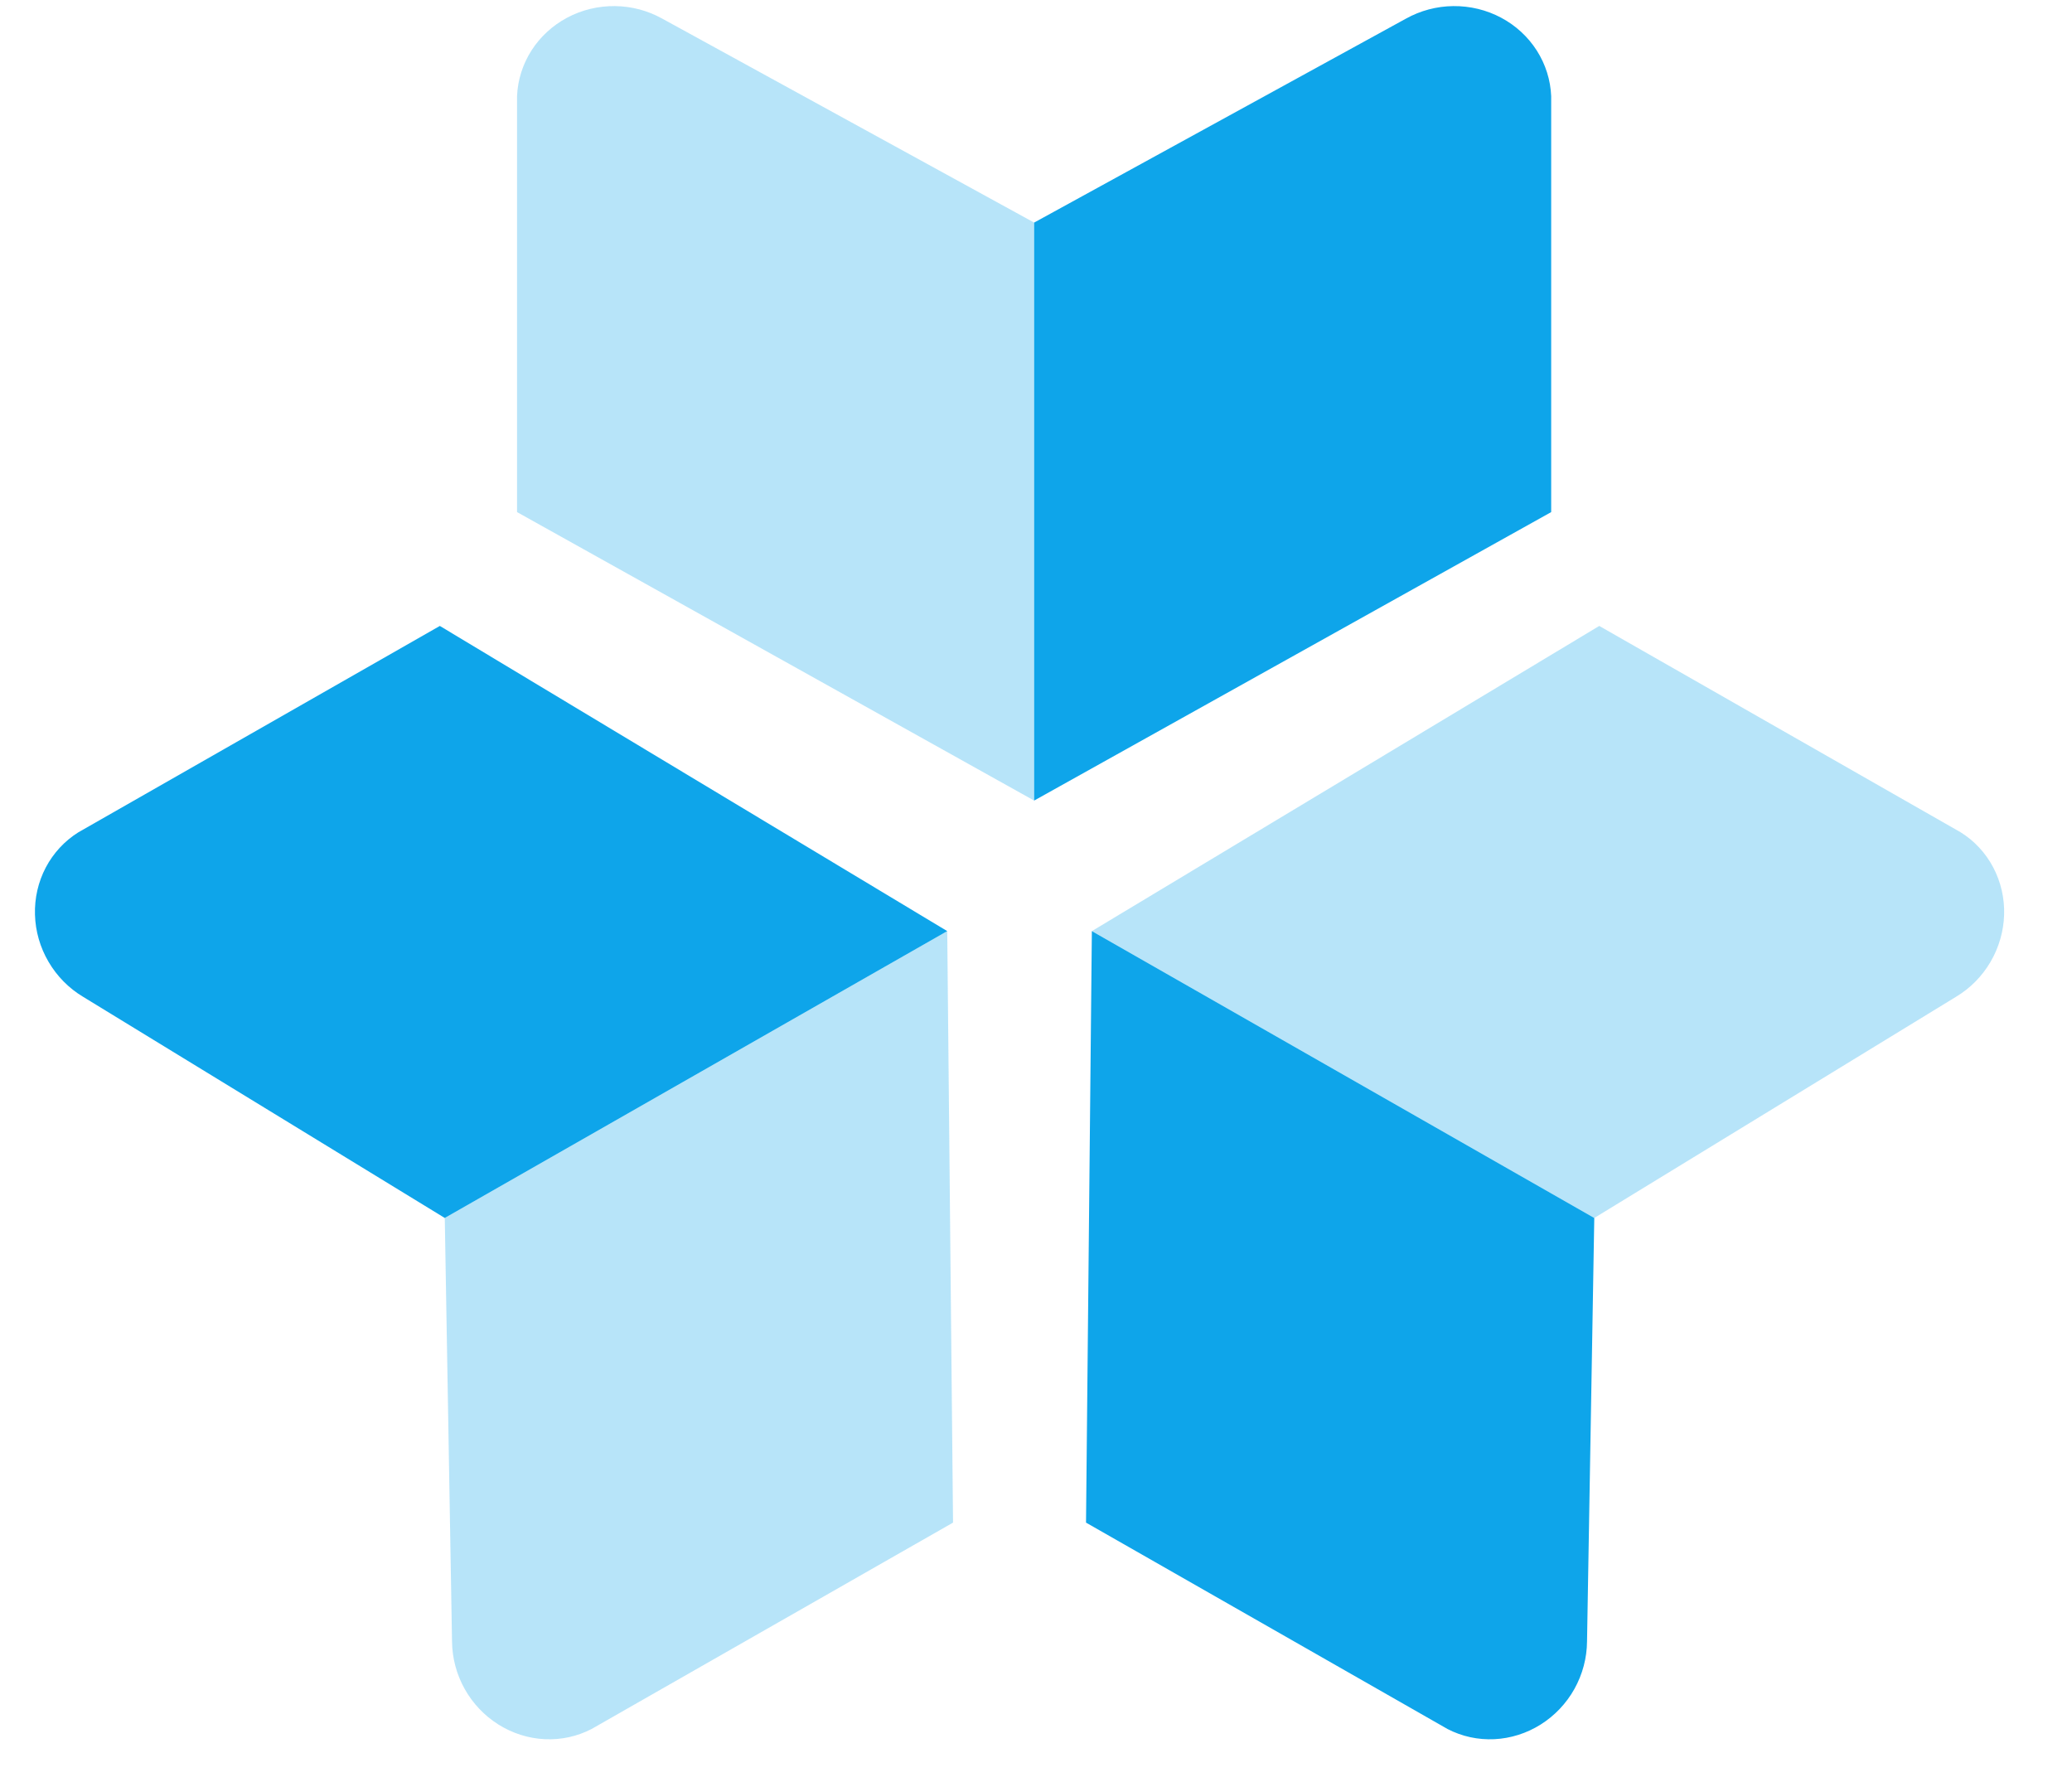
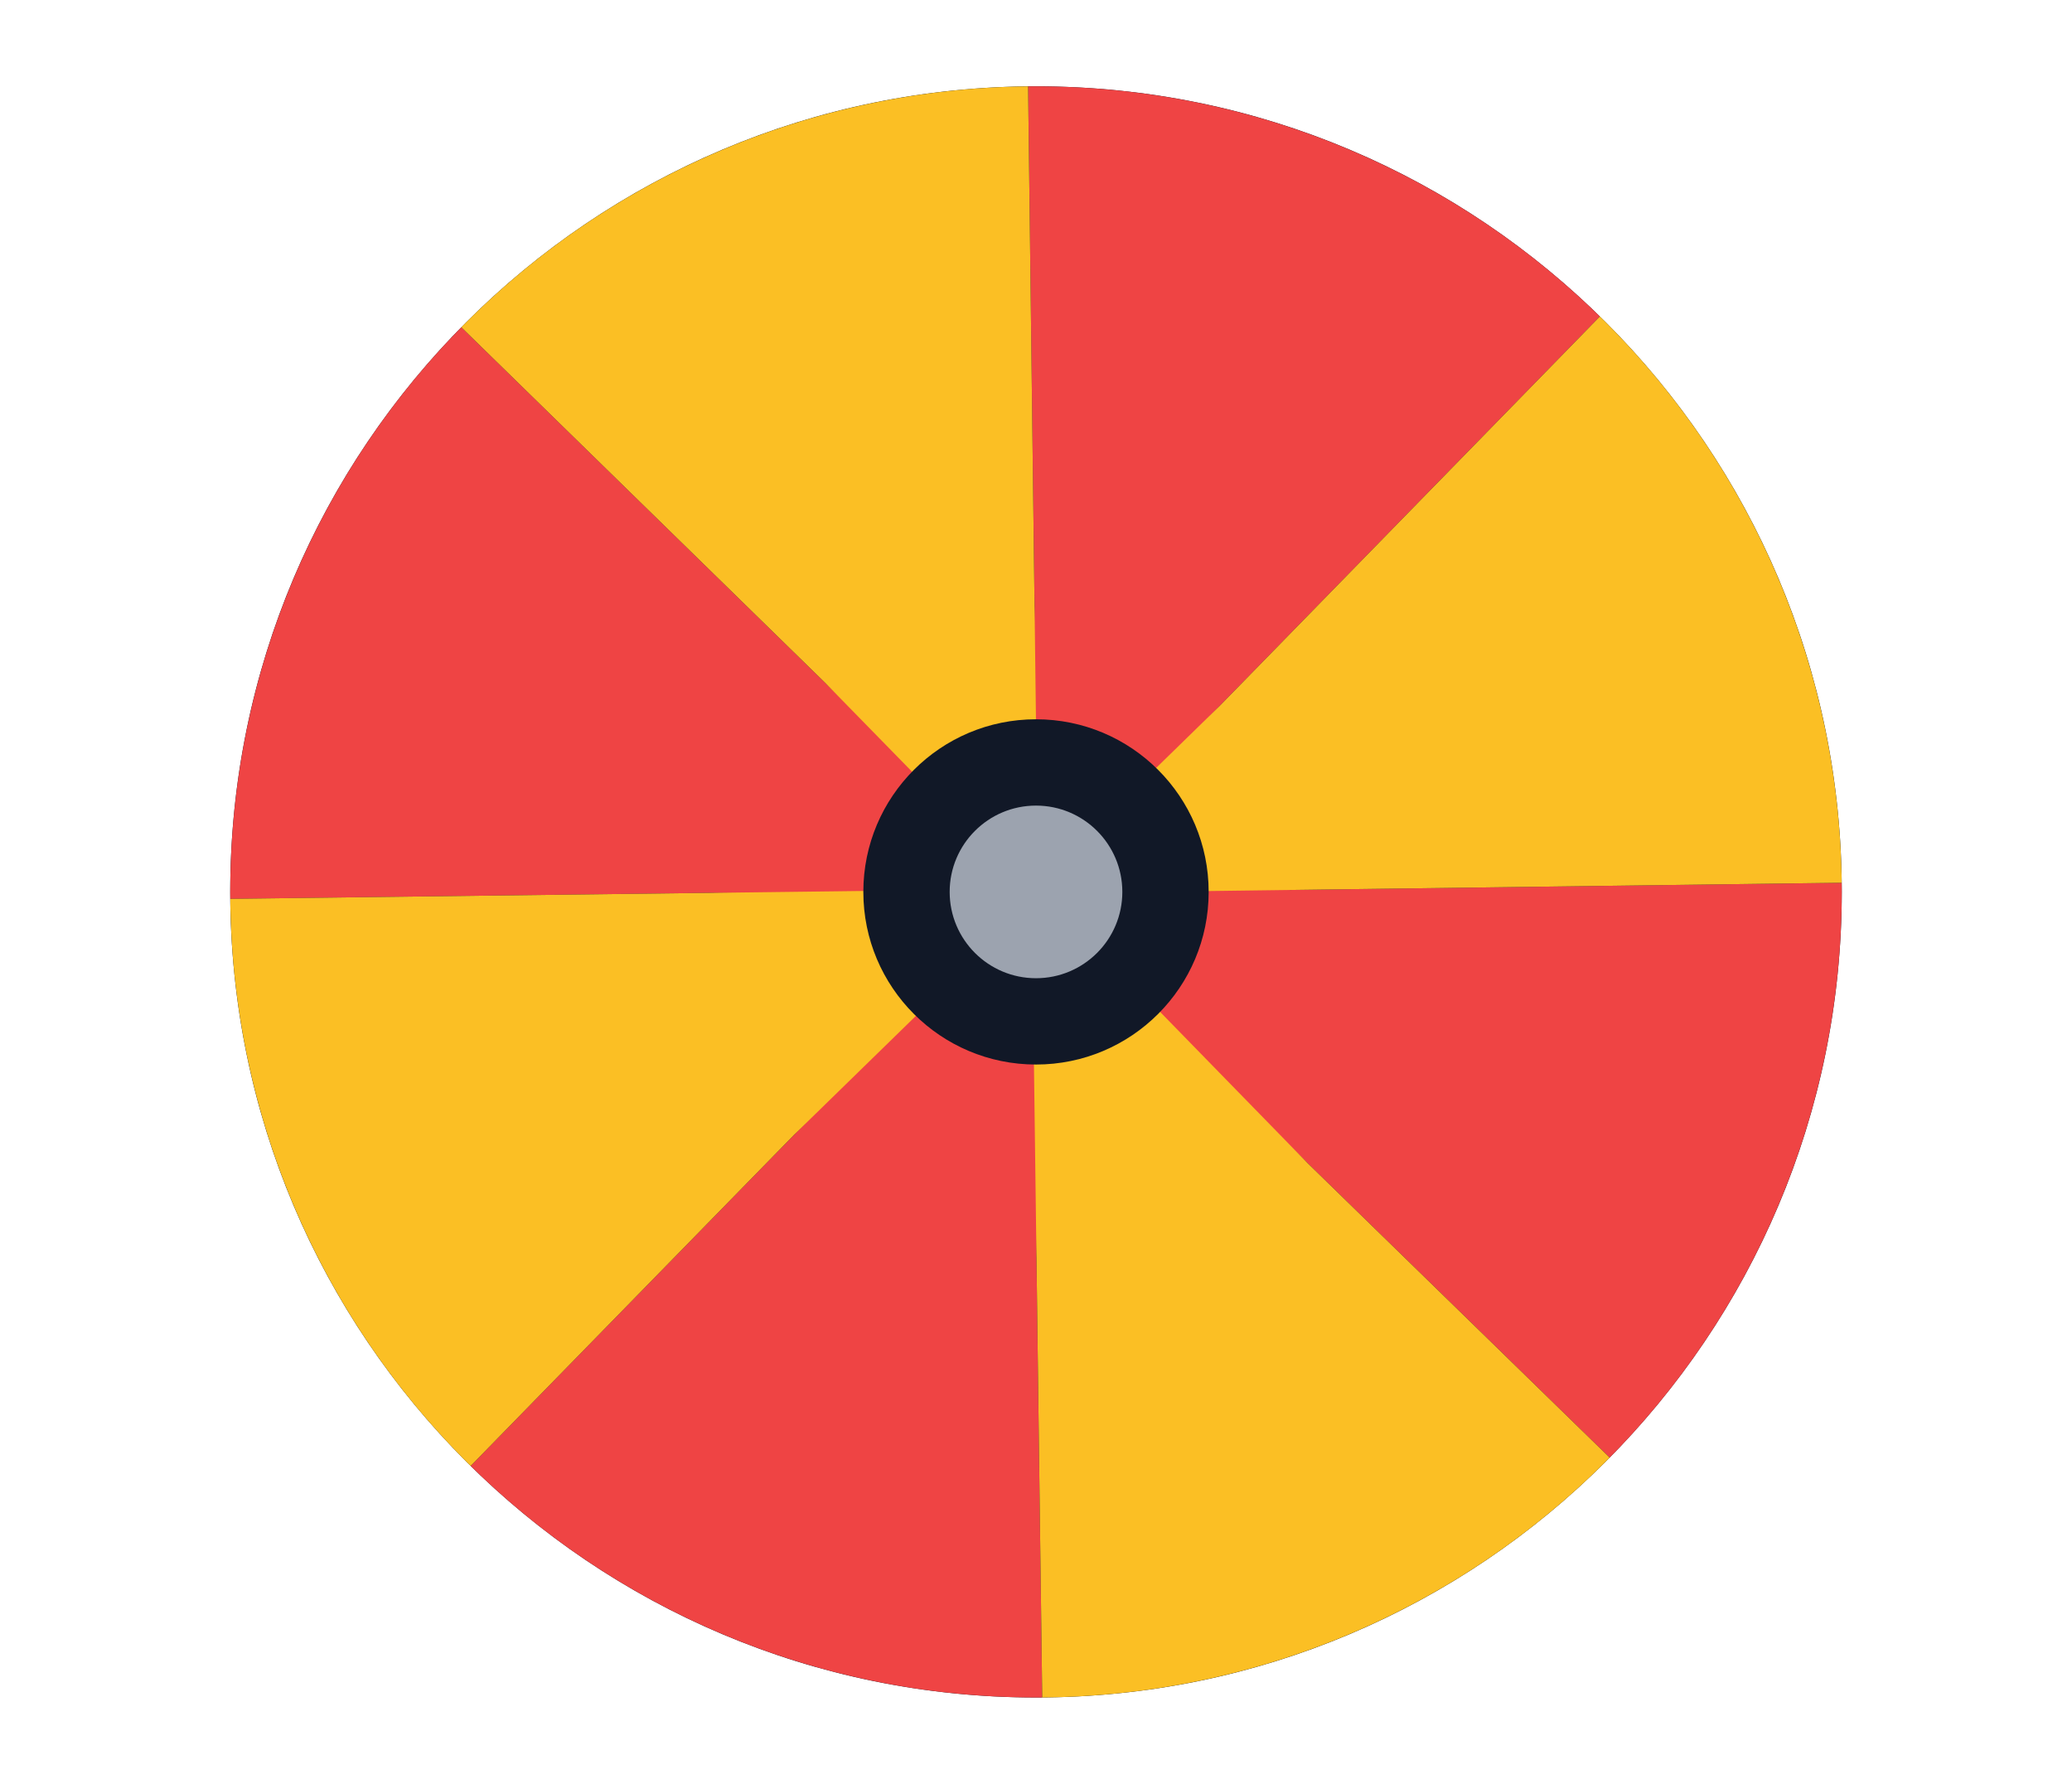
- <svg xmlns="http://www.w3.org/2000/svg" width="50" height="43" viewBox="0 0 50 43" fill="none">
-   <path d="M37.432 2.32V12.357L24.955 19.318V5.371L33.925 0.451C34.274 0.256 34.669 0.151 35.071 0.147C35.474 0.143 35.871 0.239 36.224 0.427C36.577 0.615 36.873 0.888 37.085 1.22C37.297 1.552 37.416 1.931 37.432 2.32Z" fill="#0EA5EA" />
-   <path opacity="0.3" d="M12.477 2.32V12.357L24.955 19.318V5.371L15.984 0.451C15.635 0.256 15.241 0.151 14.838 0.147C14.435 0.143 14.038 0.239 13.685 0.427C13.333 0.615 13.036 0.888 12.824 1.22C12.613 1.552 12.493 1.931 12.477 2.32Z" fill="#0EA5EA" />
-   <path d="M34.932 41.722L26.207 36.741L26.348 22.468L38.472 29.39L38.297 39.609C38.294 40.008 38.189 40.402 37.993 40.754C37.797 41.105 37.516 41.401 37.177 41.614C36.839 41.826 36.454 41.948 36.06 41.967C35.667 41.986 35.278 41.901 34.932 41.722Z" fill="#0EA5EA" />
-   <path opacity="0.3" d="M47.316 20.085L38.592 15.104L26.348 22.468L38.472 29.39L47.201 24.053C47.544 23.848 47.831 23.557 48.034 23.21C48.237 22.863 48.35 22.471 48.362 22.072C48.374 21.673 48.283 21.28 48.1 20.932C47.917 20.584 47.647 20.292 47.316 20.085Z" fill="#0EA5EA" />
-   <path opacity="0.3" d="M14.274 41.722L22.998 36.741L22.858 22.468L10.733 29.39L10.908 39.609C10.912 40.008 11.016 40.402 11.213 40.754C11.409 41.105 11.69 41.401 12.029 41.614C12.367 41.826 12.752 41.948 13.145 41.967C13.538 41.986 13.927 41.901 14.274 41.722Z" fill="#0EA5EA" />
-   <path d="M1.889 20.085L10.614 15.104L22.858 22.468L10.733 29.39L2.005 24.053C1.662 23.848 1.375 23.557 1.172 23.21C0.968 22.863 0.855 22.471 0.844 22.072C0.832 21.673 0.922 21.28 1.105 20.932C1.289 20.584 1.559 20.292 1.889 20.085Z" fill="#0EA5EA" />
+ <svg xmlns="http://www.w3.org/2000/svg" width="36" height="31" viewBox="0 0 36 31" fill="none">
+   <circle cx="18" cy="15.5" r="14" fill="#111827" />
+   <circle cx="18" cy="15.5" r="7" fill="none" stroke="#EF4444" stroke-width="14" stroke-dasharray="5.49 5.49" />
+   <circle cx="18" cy="15.5" r="7" fill="none" stroke="#FBBF24" stroke-width="14" stroke-dasharray="5.49 5.49" stroke-dashoffset="5.49" />
+   <circle cx="18" cy="15.5" r="3" fill="#111827" />
+   <circle cx="18" cy="15.5" r="1.5" fill="#9CA3AF" />
</svg>
